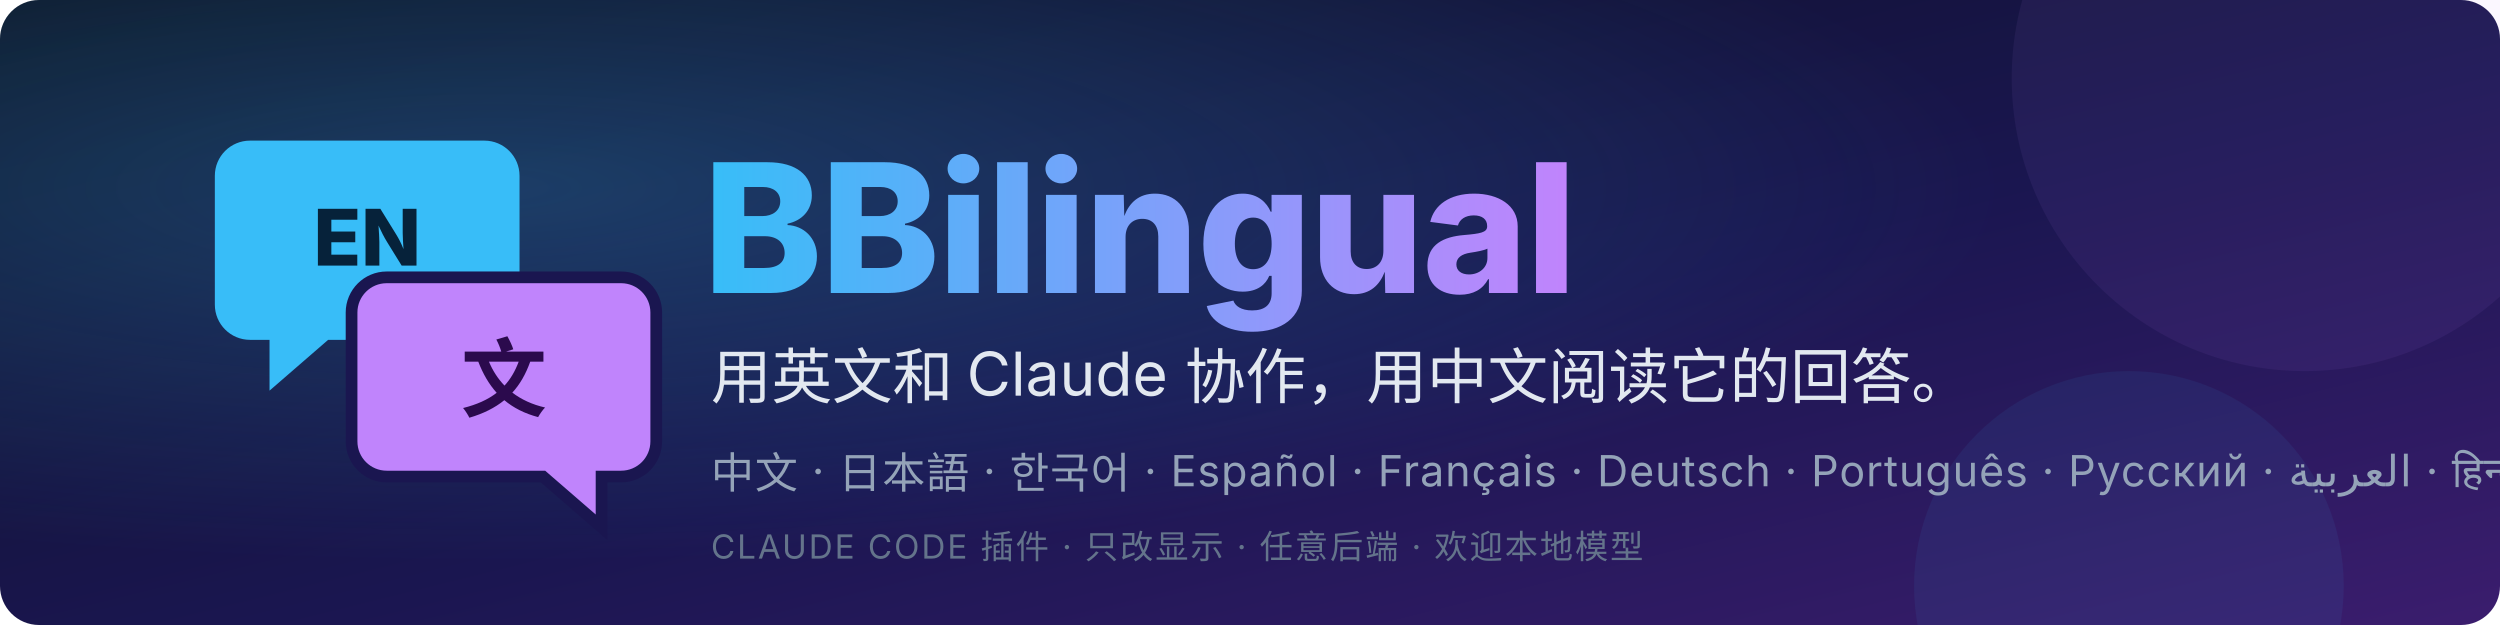
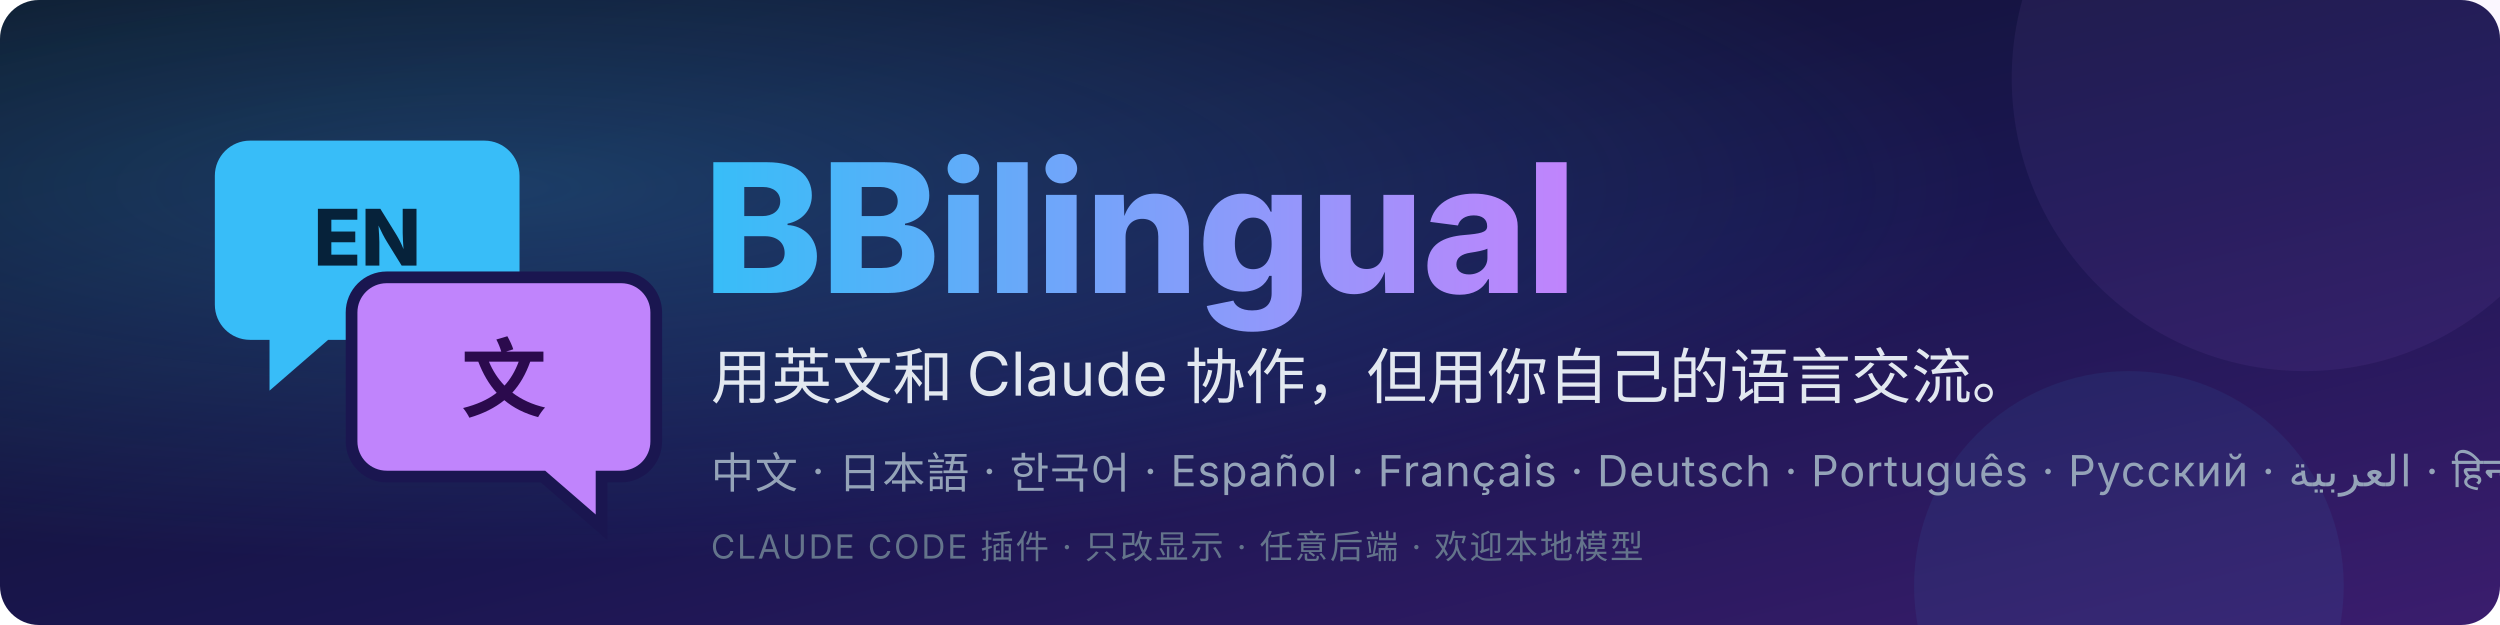
<svg xmlns="http://www.w3.org/2000/svg" width="1280" height="320" viewBox="0 0 1280 320" role="img" aria-labelledby="t d">
  <defs>
    <linearGradient id="bg" x1="0" y1="0" x2="1" y2="1">
      <stop offset="0" stop-color="#0b1020" />
      <stop offset="0.55" stop-color="#1a1650" />
      <stop offset="1" stop-color="#3b1d6e" />
    </linearGradient>
    <linearGradient id="word" x1="0" y1="0" x2="1" y2="0">
      <stop offset="0" stop-color="#38bdf8" />
      <stop offset="1" stop-color="#c084fc" />
    </linearGradient>
    <radialGradient id="glow" cx="0.2" cy="0.3" r="0.6">
      <stop offset="0" stop-color="#38bdf8" stop-opacity="0.25" />
      <stop offset="1" stop-color="#38bdf8" stop-opacity="0" />
    </radialGradient>
  </defs>
  <style>
    .sans { font-family: "Inter", "Segoe UI", system-ui, -apple-system, "Helvetica Neue", Arial, "Noto Sans CJK SC", "Microsoft YaHei", "PingFang SC", sans-serif; }
  </style>
  <rect width="1280" height="320" rx="20" fill="url(#bg)" />
  <rect width="1280" height="320" rx="20" fill="url(#glow)" />
  <circle cx="1180" cy="40" r="150" fill="#c084fc" opacity="0.07" />
  <circle cx="1090" cy="300" r="110" fill="#38bdf8" opacity="0.07" />
  <g transform="translate(110 72)">
    <path d="M18 0h120a18 18 0 0 1 18 18v66a18 18 0 0 1-18 18H58l-30 26v-26h-10A18 18 0 0 1 0 84V18A18 18 0 0 1 18 0z" fill="#38bdf8" />
    <text x="78" y="64" text-anchor="middle" class="sans" font-size="40" font-weight="800" fill="#06223a">EN</text>
    <g transform="translate(70 70)">
      <path d="M18 0h120a18 18 0 0 1 18 18v66a18 18 0 0 1-18 18h-10v26l-30-26H18A18 18 0 0 1 0 84V18A18 18 0 0 1 18 0z" fill="#c084fc" stroke="#1a1650" stroke-width="6" />
      <text x="78" y="68" text-anchor="middle" class="sans" font-size="44" font-weight="800" fill="#2b0a4d">文</text>
    </g>
  </g>
  <text x="360" y="150" class="sans" font-size="92" font-weight="800" letter-spacing="-1" fill="url(#word)">BBilingual</text>
-   <text x="364" y="204" class="sans" font-size="31" fill="#e2e8f0">用英文和 Claude 协作，用中文阅读它的回答。</text>
+   <text x="364" y="204" class="sans" font-size="31" fill="#e2e8f0">用英文和 Claude 协作，但用你自己的语言交流。</text>
  <text x="364" y="250" class="sans" font-size="22" fill="#94a3b8" letter-spacing="0.5">中文  ·  日本語  ·  한국어  ·  Español  ·  Français  ·  Deutsch  ·  Português  ·  Русский  ·  العربية  ·  हिन्दी</text>
  <text x="364" y="286" class="sans" font-size="17" fill="#64748b" letter-spacing="1">CLAUDE CODE 插件  ·  只改显示  ·  任意后端  ·  欢迎本地模型</text>
</svg>
